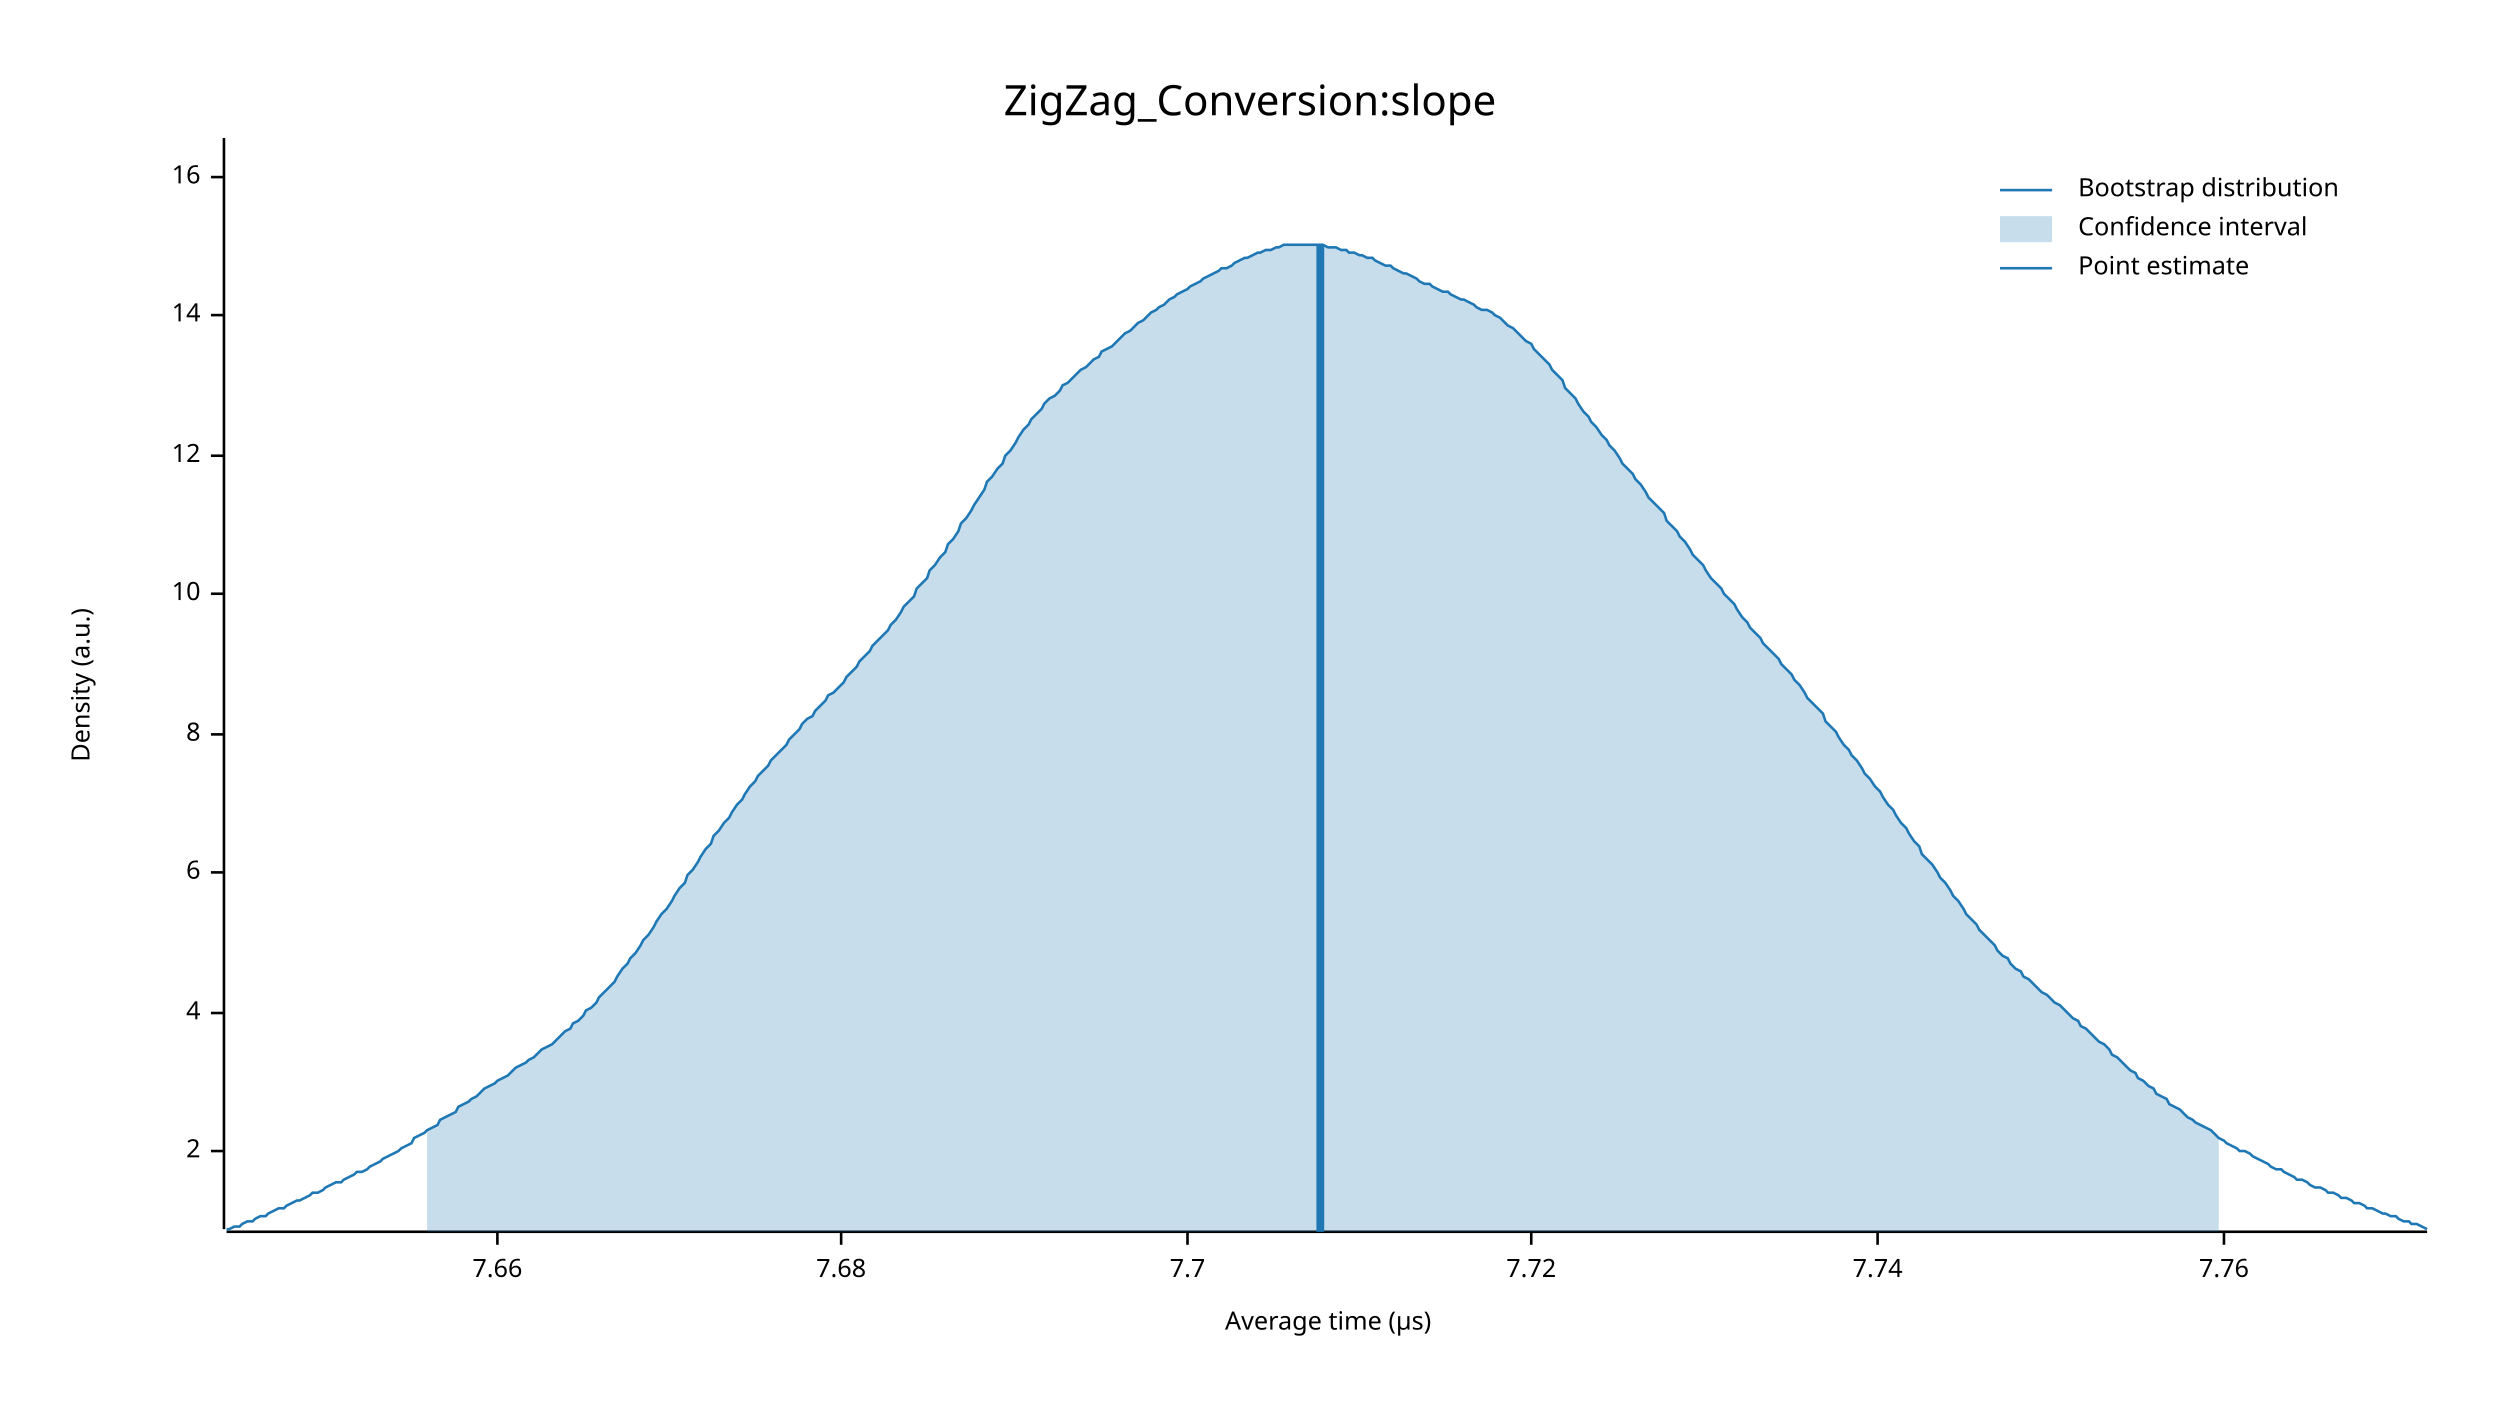
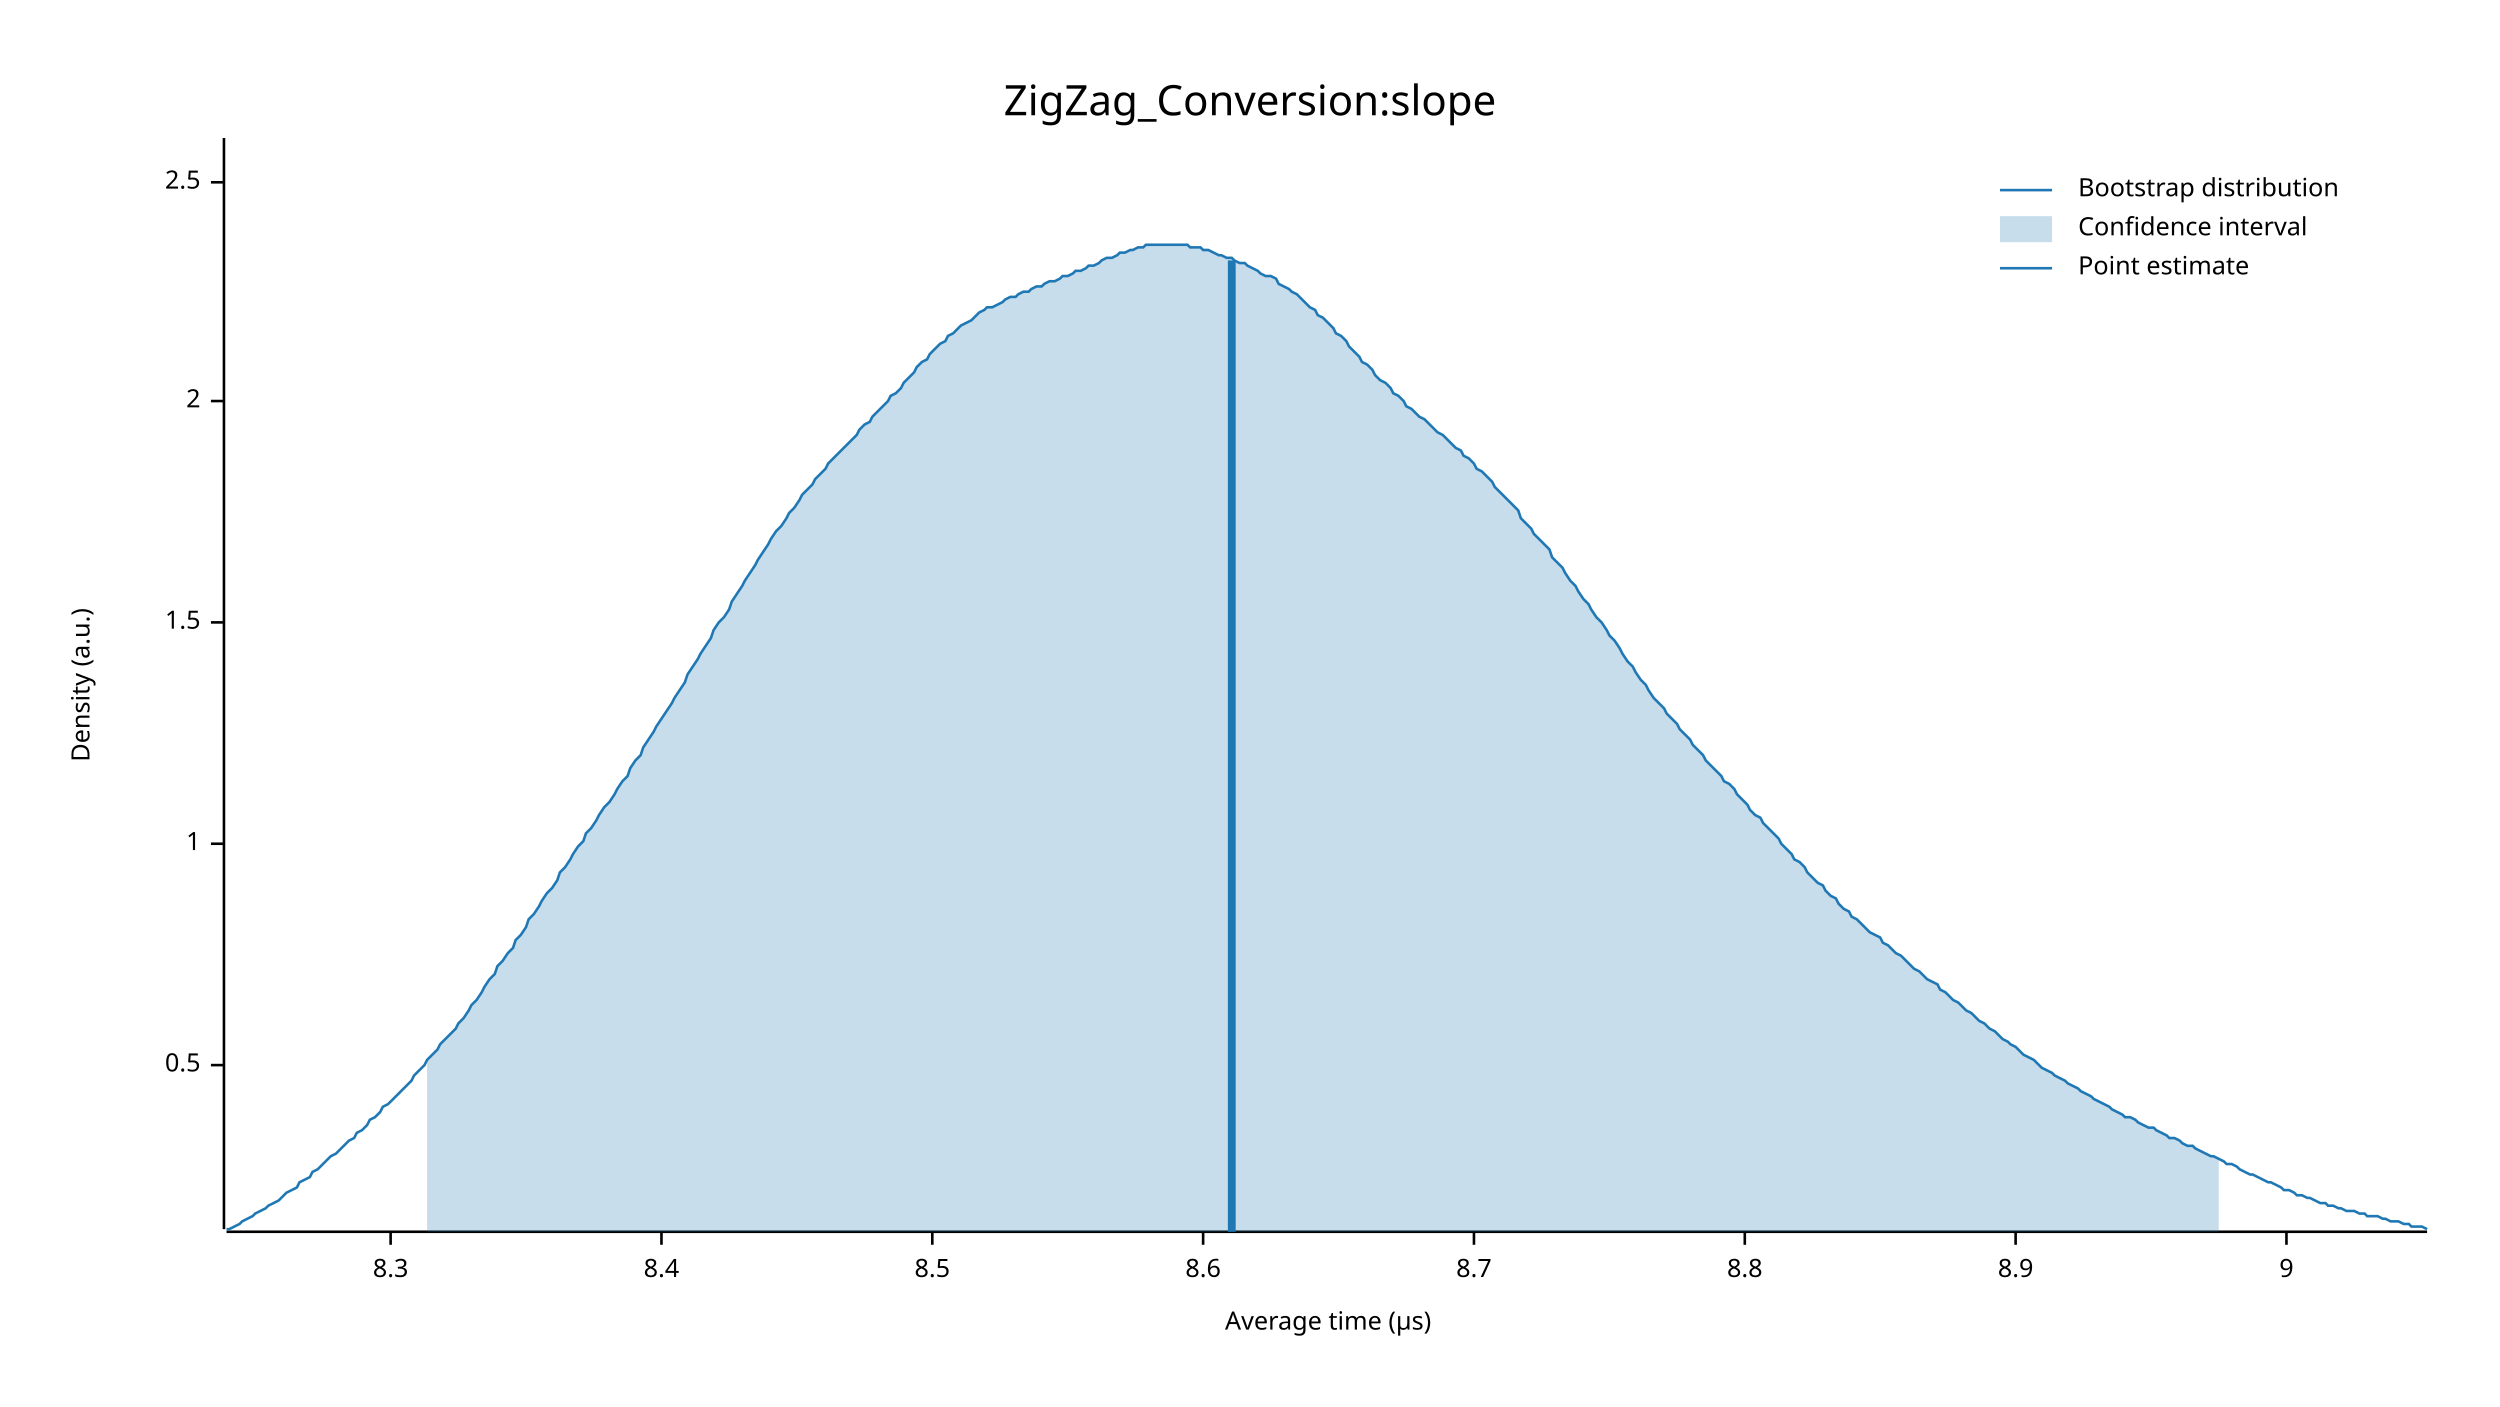
<svg xmlns="http://www.w3.org/2000/svg" width="960" height="540" viewBox="0 0 960 540">
  <text x="480" y="32" dy="0.76em" text-anchor="middle" font-family="sans-serif" font-size="16.129" opacity="1" fill="#000000">
ZigZag_Conversion:slope
</text>
  <text x="27" y="263" dy="0.76em" text-anchor="middle" font-family="sans-serif" font-size="9.677" opacity="1" fill="#000000" transform="rotate(270, 27, 263)">
Density (a.u.)
</text>
  <text x="510" y="513" dy="-0.5ex" text-anchor="middle" font-family="sans-serif" font-size="9.677" opacity="1" fill="#000000">
Average time (µs)
</text>
  <polyline fill="none" opacity="1" stroke="#000000" stroke-width="1" points="86,53 86,472 " />
-   <text x="77" y="442" dy="0.5ex" text-anchor="end" font-family="sans-serif" font-size="9.677" opacity="1" fill="#000000">
+   <text x="77" y="409" dy="0.5ex" text-anchor="end" font-family="sans-serif" font-size="9.677" opacity="1" fill="#000000">
+ 0.5
+ </text>
+   <polyline fill="none" opacity="1" stroke="#000000" stroke-width="1" points="81,409 86,409 " />
+   <text x="77" y="324" dy="0.5ex" text-anchor="end" font-family="sans-serif" font-size="9.677" opacity="1" fill="#000000">
+ 1
+ </text>
+   <polyline fill="none" opacity="1" stroke="#000000" stroke-width="1" points="81,324 86,324 " />
+   <text x="77" y="239" dy="0.5ex" text-anchor="end" font-family="sans-serif" font-size="9.677" opacity="1" fill="#000000">
+ 1.5
+ </text>
+   <polyline fill="none" opacity="1" stroke="#000000" stroke-width="1" points="81,239 86,239 " />
+   <text x="77" y="154" dy="0.5ex" text-anchor="end" font-family="sans-serif" font-size="9.677" opacity="1" fill="#000000">
2
</text>
-   <polyline fill="none" opacity="1" stroke="#000000" stroke-width="1" points="81,442 86,442 " />
-   <text x="77" y="389" dy="0.5ex" text-anchor="end" font-family="sans-serif" font-size="9.677" opacity="1" fill="#000000">
- 4
+   <polyline fill="none" opacity="1" stroke="#000000" stroke-width="1" points="81,154 86,154 " />
+   <text x="77" y="70" dy="0.5ex" text-anchor="end" font-family="sans-serif" font-size="9.677" opacity="1" fill="#000000">
+ 2.5
</text>
-   <polyline fill="none" opacity="1" stroke="#000000" stroke-width="1" points="81,389 86,389 " />
-   <text x="77" y="335" dy="0.5ex" text-anchor="end" font-family="sans-serif" font-size="9.677" opacity="1" fill="#000000">
- 6
+   <polyline fill="none" opacity="1" stroke="#000000" stroke-width="1" points="81,70 86,70 " />
+   <polyline fill="none" opacity="1" stroke="#000000" stroke-width="1" points="87,473 932,473 " />
+   <text x="150" y="483" dy="0.76em" text-anchor="middle" font-family="sans-serif" font-size="9.677" opacity="1" fill="#000000">
+ 8.3
</text>
-   <polyline fill="none" opacity="1" stroke="#000000" stroke-width="1" points="81,335 86,335 " />
-   <text x="77" y="282" dy="0.5ex" text-anchor="end" font-family="sans-serif" font-size="9.677" opacity="1" fill="#000000">
- 8
+   <polyline fill="none" opacity="1" stroke="#000000" stroke-width="1" points="150,473 150,478 " />
+   <text x="254" y="483" dy="0.76em" text-anchor="middle" font-family="sans-serif" font-size="9.677" opacity="1" fill="#000000">
+ 8.4
</text>
-   <polyline fill="none" opacity="1" stroke="#000000" stroke-width="1" points="81,282 86,282 " />
-   <text x="77" y="228" dy="0.5ex" text-anchor="end" font-family="sans-serif" font-size="9.677" opacity="1" fill="#000000">
- 10
+   <polyline fill="none" opacity="1" stroke="#000000" stroke-width="1" points="254,473 254,478 " />
+   <text x="358" y="483" dy="0.76em" text-anchor="middle" font-family="sans-serif" font-size="9.677" opacity="1" fill="#000000">
+ 8.5
</text>
-   <polyline fill="none" opacity="1" stroke="#000000" stroke-width="1" points="81,228 86,228 " />
-   <text x="77" y="175" dy="0.5ex" text-anchor="end" font-family="sans-serif" font-size="9.677" opacity="1" fill="#000000">
- 12
+   <polyline fill="none" opacity="1" stroke="#000000" stroke-width="1" points="358,473 358,478 " />
+   <text x="462" y="483" dy="0.76em" text-anchor="middle" font-family="sans-serif" font-size="9.677" opacity="1" fill="#000000">
+ 8.6
</text>
-   <polyline fill="none" opacity="1" stroke="#000000" stroke-width="1" points="81,175 86,175 " />
-   <text x="77" y="121" dy="0.5ex" text-anchor="end" font-family="sans-serif" font-size="9.677" opacity="1" fill="#000000">
- 14
+   <polyline fill="none" opacity="1" stroke="#000000" stroke-width="1" points="462,473 462,478 " />
+   <text x="566" y="483" dy="0.76em" text-anchor="middle" font-family="sans-serif" font-size="9.677" opacity="1" fill="#000000">
+ 8.7
</text>
-   <polyline fill="none" opacity="1" stroke="#000000" stroke-width="1" points="81,121 86,121 " />
-   <text x="77" y="68" dy="0.5ex" text-anchor="end" font-family="sans-serif" font-size="9.677" opacity="1" fill="#000000">
- 16
+   <polyline fill="none" opacity="1" stroke="#000000" stroke-width="1" points="566,473 566,478 " />
+   <text x="670" y="483" dy="0.76em" text-anchor="middle" font-family="sans-serif" font-size="9.677" opacity="1" fill="#000000">
+ 8.8
</text>
-   <polyline fill="none" opacity="1" stroke="#000000" stroke-width="1" points="81,68 86,68 " />
-   <polyline fill="none" opacity="1" stroke="#000000" stroke-width="1" points="87,473 932,473 " />
-   <text x="191" y="483" dy="0.76em" text-anchor="middle" font-family="sans-serif" font-size="9.677" opacity="1" fill="#000000">
- 7.66
+   <polyline fill="none" opacity="1" stroke="#000000" stroke-width="1" points="670,473 670,478 " />
+   <text x="774" y="483" dy="0.76em" text-anchor="middle" font-family="sans-serif" font-size="9.677" opacity="1" fill="#000000">
+ 8.9
</text>
-   <polyline fill="none" opacity="1" stroke="#000000" stroke-width="1" points="191,473 191,478 " />
-   <text x="323" y="483" dy="0.76em" text-anchor="middle" font-family="sans-serif" font-size="9.677" opacity="1" fill="#000000">
- 7.68
+   <polyline fill="none" opacity="1" stroke="#000000" stroke-width="1" points="774,473 774,478 " />
+   <text x="878" y="483" dy="0.76em" text-anchor="middle" font-family="sans-serif" font-size="9.677" opacity="1" fill="#000000">
+ 9
</text>
-   <polyline fill="none" opacity="1" stroke="#000000" stroke-width="1" points="323,473 323,478 " />
-   <text x="456" y="483" dy="0.76em" text-anchor="middle" font-family="sans-serif" font-size="9.677" opacity="1" fill="#000000">
- 7.7
- </text>
-   <polyline fill="none" opacity="1" stroke="#000000" stroke-width="1" points="456,473 456,478 " />
-   <text x="588" y="483" dy="0.76em" text-anchor="middle" font-family="sans-serif" font-size="9.677" opacity="1" fill="#000000">
- 7.72
- </text>
-   <polyline fill="none" opacity="1" stroke="#000000" stroke-width="1" points="588,473 588,478 " />
-   <text x="721" y="483" dy="0.76em" text-anchor="middle" font-family="sans-serif" font-size="9.677" opacity="1" fill="#000000">
- 7.74
- </text>
-   <polyline fill="none" opacity="1" stroke="#000000" stroke-width="1" points="721,473 721,478 " />
-   <text x="854" y="483" dy="0.76em" text-anchor="middle" font-family="sans-serif" font-size="9.677" opacity="1" fill="#000000">
- 7.76
- </text>
-   <polyline fill="none" opacity="1" stroke="#000000" stroke-width="1" points="854,473 854,478 " />
-   <polyline fill="none" opacity="1" stroke="#1F78B4" stroke-width="1" points="87,472 88,472 90,471 92,471 93,470 95,469 97,469 98,468 100,467 102,467 103,466 105,465 107,464 109,464 110,463 112,462 114,461 115,461 117,460 119,459 120,458 122,458 124,457 125,456 127,455 129,454 131,454 132,453 134,452 136,451 137,450 139,450 141,449 142,448 144,447 146,446 147,445 149,444 151,443 153,442 154,441 156,440 158,439 159,437 161,436 163,435 164,434 166,433 168,432 169,430 171,429 173,428 175,427 176,425 178,424 180,423 181,422 183,421 185,419 186,418 188,417 190,416 191,415 193,414 195,413 197,411 198,410 200,409 202,408 203,407 205,406 207,404 208,403 210,402 212,401 214,399 215,398 217,396 219,395 220,393 222,392 224,390 225,388 227,387 229,385 230,383 232,381 234,379 236,377 237,375 239,372 241,370 242,368 244,366 246,363 247,361 249,359 251,356 252,354 254,351 256,349 258,346 259,344 261,341 263,339 264,336 266,334 268,331 269,329 271,326 273,324 274,321 276,319 278,316 280,314 281,312 283,309 285,307 286,305 288,302 290,300 291,298 293,296 295,294 296,292 298,290 300,288 302,286 303,284 305,282 307,280 308,278 310,276 312,275 313,273 315,271 317,269 318,267 320,266 322,264 324,262 325,260 327,258 329,256 330,254 332,252 334,250 335,248 337,246 339,244 341,242 342,240 344,238 346,235 347,233 349,231 351,229 352,226 354,224 356,222 357,219 359,217 361,214 363,212 364,209 366,207 368,204 369,201 371,199 373,196 374,194 376,191 378,188 379,185 381,183 383,180 385,178 386,175 388,173 390,170 391,168 393,165 395,163 396,161 398,159 400,157 401,155 403,153 405,152 407,150 408,148 410,147 412,145 413,144 415,142 417,141 418,140 420,138 422,137 423,135 425,134 427,133 429,131 430,130 432,128 434,127 435,126 437,124 439,123 440,122 442,120 444,119 445,118 447,117 449,115 451,114 452,113 454,112 456,111 457,110 459,109 461,108 462,107 464,106 466,105 468,104 469,103 471,103 473,102 474,101 476,100 478,99 479,99 481,98 483,97 484,97 486,96 488,96 490,95 491,95 493,94 495,94 496,94 498,94 500,94 501,94 503,94 505,94 506,94 508,94 510,95 512,95 513,95 515,96 517,96 518,97 520,97 522,98 523,98 525,99 527,99 528,100 530,101 532,102 534,102 535,103 537,104 539,105 540,105 542,106 544,107 545,108 547,109 549,109 550,110 552,111 554,112 556,112 557,113 559,114 561,115 562,115 564,116 566,117 567,118 569,119 571,119 573,120 574,121 576,122 578,124 579,125 581,126 583,128 584,129 586,131 588,132 589,134 591,136 593,138 595,140 596,142 598,144 600,146 601,149 603,151 605,153 606,155 608,158 610,160 611,162 613,164 615,167 617,169 618,171 620,173 622,176 623,178 625,180 627,182 628,184 630,186 632,189 633,191 635,193 637,195 639,197 640,200 642,202 644,204 645,206 647,208 649,211 650,213 652,215 654,217 655,219 657,222 659,224 661,226 662,228 664,230 666,232 667,234 669,237 671,239 672,241 674,243 676,245 677,247 679,249 681,251 683,253 684,255 686,257 688,259 689,261 691,263 693,266 694,268 696,270 698,272 700,274 701,277 703,279 705,281 706,283 708,286 710,288 711,290 713,292 715,295 716,297 718,299 720,302 722,304 723,306 725,309 727,311 728,313 730,316 732,318 733,320 735,323 737,325 738,328 740,330 742,332 744,335 745,337 747,339 749,342 750,344 752,346 754,349 755,351 757,353 759,355 760,357 762,359 764,361 766,363 767,365 769,367 771,368 772,370 774,372 776,373 777,375 779,376 781,378 782,379 784,381 786,382 788,384 789,385 791,386 793,388 794,389 796,391 798,392 799,394 801,395 803,397 804,398 806,400 808,401 810,403 811,405 813,406 815,408 816,409 818,411 820,412 821,414 823,415 825,417 827,418 828,420 830,421 832,422 833,424 835,425 837,426 838,427 840,429 842,430 843,431 845,432 847,433 849,434 850,435 852,437 854,438 855,439 857,440 859,441 860,442 862,442 864,443 865,444 867,445 869,446 871,447 872,448 874,449 876,449 877,450 879,451 881,452 882,453 884,453 886,454 887,455 889,456 891,456 893,457 894,458 896,458 898,459 899,460 901,460 903,461 904,462 906,462 908,463 909,464 911,464 913,465 915,466 916,466 918,467 920,467 921,468 923,469 925,469 926,470 928,470 930,471 932,472 " />
-   <polygon opacity="0.25" fill="#1F78B4" points="164,434 166,433 168,432 169,430 171,429 173,428 175,427 176,425 178,424 180,423 181,422 183,421 185,419 186,418 188,417 190,416 191,415 193,414 195,413 197,411 198,410 200,409 202,408 203,407 205,406 207,404 208,403 210,402 212,401 214,399 215,398 217,396 219,395 220,393 222,392 224,390 225,388 227,387 229,385 230,383 232,381 234,379 236,377 237,375 239,372 241,370 242,368 244,366 246,363 247,361 249,359 251,356 252,354 254,351 256,349 258,346 259,344 261,341 263,339 264,336 266,334 268,331 269,329 271,326 273,324 274,321 276,319 278,316 280,314 281,312 283,309 285,307 286,305 288,302 290,300 291,298 293,296 295,294 296,292 298,290 300,288 302,286 303,284 305,282 307,280 308,278 310,276 312,275 313,273 315,271 317,269 318,267 320,266 322,264 324,262 325,260 327,258 329,256 330,254 332,252 334,250 335,248 337,246 339,244 341,242 342,240 344,238 346,235 347,233 349,231 351,229 352,226 354,224 356,222 357,219 359,217 361,214 363,212 364,209 366,207 368,204 369,201 371,199 373,196 374,194 376,191 378,188 379,185 381,183 383,180 385,178 386,175 388,173 390,170 391,168 393,165 395,163 396,161 398,159 400,157 401,155 403,153 405,152 407,150 408,148 410,147 412,145 413,144 415,142 417,141 418,140 420,138 422,137 423,135 425,134 427,133 429,131 430,130 432,128 434,127 435,126 437,124 439,123 440,122 442,120 444,119 445,118 447,117 449,115 451,114 452,113 454,112 456,111 457,110 459,109 461,108 462,107 464,106 466,105 468,104 469,103 471,103 473,102 474,101 476,100 478,99 479,99 481,98 483,97 484,97 486,96 488,96 490,95 491,95 493,94 495,94 496,94 498,94 500,94 501,94 503,94 505,94 506,94 508,94 510,95 512,95 513,95 515,96 517,96 518,97 520,97 522,98 523,98 525,99 527,99 528,100 530,101 532,102 534,102 535,103 537,104 539,105 540,105 542,106 544,107 545,108 547,109 549,109 550,110 552,111 554,112 556,112 557,113 559,114 561,115 562,115 564,116 566,117 567,118 569,119 571,119 573,120 574,121 576,122 578,124 579,125 581,126 583,128 584,129 586,131 588,132 589,134 591,136 593,138 595,140 596,142 598,144 600,146 601,149 603,151 605,153 606,155 608,158 610,160 611,162 613,164 615,167 617,169 618,171 620,173 622,176 623,178 625,180 627,182 628,184 630,186 632,189 633,191 635,193 637,195 639,197 640,200 642,202 644,204 645,206 647,208 649,211 650,213 652,215 654,217 655,219 657,222 659,224 661,226 662,228 664,230 666,232 667,234 669,237 671,239 672,241 674,243 676,245 677,247 679,249 681,251 683,253 684,255 686,257 688,259 689,261 691,263 693,266 694,268 696,270 698,272 700,274 701,277 703,279 705,281 706,283 708,286 710,288 711,290 713,292 715,295 716,297 718,299 720,302 722,304 723,306 725,309 727,311 728,313 730,316 732,318 733,320 735,323 737,325 738,328 740,330 742,332 744,335 745,337 747,339 749,342 750,344 752,346 754,349 755,351 757,353 759,355 760,357 762,359 764,361 766,363 767,365 769,367 771,368 772,370 774,372 776,373 777,375 779,376 781,378 782,379 784,381 786,382 788,384 789,385 791,386 793,388 794,389 796,391 798,392 799,394 801,395 803,397 804,398 806,400 808,401 810,403 811,405 813,406 815,408 816,409 818,411 820,412 821,414 823,415 825,417 827,418 828,420 830,421 832,422 833,424 835,425 837,426 838,427 840,429 842,430 843,431 845,432 847,433 849,434 850,435 852,437 852,473 164,473 " />
-   <polyline fill="none" opacity="1" stroke="#1F78B4" stroke-width="3" points="507,473 507,94 " />
+   <polyline fill="none" opacity="1" stroke="#000000" stroke-width="1" points="878,473 878,478 " />
+   <polyline fill="none" opacity="1" stroke="#1F78B4" stroke-width="1" points="87,472 88,472 90,471 92,470 93,469 95,468 97,467 98,466 100,465 102,464 103,463 105,462 107,461 109,459 110,458 112,457 114,456 115,454 117,453 119,452 120,450 122,449 124,447 125,446 127,444 129,443 131,441 132,440 134,438 136,437 137,435 139,434 141,432 142,430 144,429 146,427 147,425 149,424 151,422 153,420 154,419 156,417 158,415 159,413 161,411 163,409 164,407 166,405 168,403 169,401 171,399 173,397 175,395 176,393 178,391 180,388 181,386 183,384 185,381 186,379 188,376 190,374 191,371 193,369 195,366 197,364 198,361 200,359 202,356 203,353 205,351 207,348 208,346 210,343 212,341 214,338 215,335 217,333 219,330 220,328 222,325 224,323 225,320 227,318 229,315 230,313 232,310 234,308 236,305 237,303 239,300 241,298 242,295 244,292 246,290 247,287 249,284 251,281 252,279 254,276 256,273 258,270 259,268 261,265 263,262 264,259 266,256 268,253 269,251 271,248 273,245 274,242 276,239 278,237 280,234 281,231 283,228 285,225 286,223 288,220 290,217 291,215 293,212 295,209 296,207 298,204 300,202 302,199 303,197 305,195 307,192 308,190 310,188 312,186 313,184 315,182 317,180 318,178 320,176 322,174 324,172 325,171 327,169 329,167 330,165 332,163 334,162 335,160 337,158 339,156 341,154 342,152 344,151 346,149 347,147 349,145 351,143 352,141 354,139 356,138 357,136 359,134 361,132 363,131 364,129 366,128 368,126 369,125 371,124 373,123 374,122 376,120 378,119 379,118 381,118 383,117 385,116 386,115 388,114 390,114 391,113 393,112 395,112 396,111 398,110 400,110 401,109 403,108 405,108 407,107 408,106 410,106 412,105 413,104 415,104 417,103 418,102 420,102 422,101 423,100 425,99 427,99 429,98 430,97 432,97 434,96 435,96 437,95 439,95 440,94 442,94 444,94 445,94 447,94 449,94 451,94 452,94 454,94 456,94 457,95 459,95 461,95 462,96 464,96 466,97 468,98 469,98 471,99 473,99 474,100 476,101 478,101 479,102 481,103 483,104 484,105 486,106 488,106 490,107 491,109 493,110 495,111 496,112 498,113 500,115 501,116 503,118 505,119 506,121 508,122 510,124 512,126 513,128 515,129 517,131 518,133 520,135 522,137 523,139 525,140 527,142 528,144 530,146 532,147 534,149 535,151 537,152 539,154 540,156 542,157 544,159 545,160 547,161 549,163 550,164 552,166 554,167 556,169 557,170 559,172 561,173 562,175 564,176 566,178 567,180 569,181 571,183 573,185 574,187 576,189 578,191 579,192 581,194 583,196 584,199 586,201 588,203 589,205 591,207 593,209 595,211 596,214 598,216 600,218 601,220 603,223 605,225 606,227 608,230 610,232 611,234 613,237 615,239 617,242 618,244 620,246 622,249 623,251 625,254 627,256 628,258 630,261 632,263 633,265 635,268 637,270 639,272 640,274 642,276 644,278 645,280 647,282 649,284 650,286 652,288 654,290 655,292 657,294 659,296 661,298 662,300 664,301 666,303 667,305 669,307 671,309 672,311 674,313 676,314 677,316 679,318 681,320 683,322 684,324 686,326 688,328 689,330 691,331 693,333 694,335 696,337 698,339 700,340 701,342 703,344 705,345 706,347 708,349 710,350 711,352 713,353 715,355 716,356 718,358 720,359 722,360 723,362 725,363 727,365 728,366 730,367 732,369 733,370 735,372 737,373 738,374 740,376 742,377 744,378 745,380 747,381 749,383 750,384 752,385 754,387 755,388 757,389 759,391 760,392 762,393 764,395 766,396 767,397 769,399 771,400 772,401 774,402 776,404 777,405 779,406 781,407 782,408 784,410 786,411 788,412 789,413 791,414 793,415 794,416 796,417 798,418 799,419 801,420 803,421 804,422 806,423 808,424 810,425 811,426 813,427 815,428 816,429 818,429 820,430 821,431 823,432 825,433 827,433 828,434 830,435 832,436 833,437 835,437 837,438 838,439 840,440 842,440 843,441 845,442 847,443 849,444 850,444 852,445 854,446 855,447 857,447 859,448 860,449 862,450 864,451 865,451 867,452 869,453 871,454 872,454 874,455 876,456 877,457 879,457 881,458 882,459 884,459 886,460 887,460 889,461 891,462 893,462 894,463 896,463 898,464 899,464 901,465 903,465 904,465 906,466 908,466 909,467 911,467 913,467 915,468 916,468 918,469 920,469 921,469 923,470 925,470 926,471 928,471 930,471 932,472 " />
+   <polygon opacity="0.25" fill="#1F78B4" points="164,407 166,405 168,403 169,401 171,399 173,397 175,395 176,393 178,391 180,388 181,386 183,384 185,381 186,379 188,376 190,374 191,371 193,369 195,366 197,364 198,361 200,359 202,356 203,353 205,351 207,348 208,346 210,343 212,341 214,338 215,335 217,333 219,330 220,328 222,325 224,323 225,320 227,318 229,315 230,313 232,310 234,308 236,305 237,303 239,300 241,298 242,295 244,292 246,290 247,287 249,284 251,281 252,279 254,276 256,273 258,270 259,268 261,265 263,262 264,259 266,256 268,253 269,251 271,248 273,245 274,242 276,239 278,237 280,234 281,231 283,228 285,225 286,223 288,220 290,217 291,215 293,212 295,209 296,207 298,204 300,202 302,199 303,197 305,195 307,192 308,190 310,188 312,186 313,184 315,182 317,180 318,178 320,176 322,174 324,172 325,171 327,169 329,167 330,165 332,163 334,162 335,160 337,158 339,156 341,154 342,152 344,151 346,149 347,147 349,145 351,143 352,141 354,139 356,138 357,136 359,134 361,132 363,131 364,129 366,128 368,126 369,125 371,124 373,123 374,122 376,120 378,119 379,118 381,118 383,117 385,116 386,115 388,114 390,114 391,113 393,112 395,112 396,111 398,110 400,110 401,109 403,108 405,108 407,107 408,106 410,106 412,105 413,104 415,104 417,103 418,102 420,102 422,101 423,100 425,99 427,99 429,98 430,97 432,97 434,96 435,96 437,95 439,95 440,94 442,94 444,94 445,94 447,94 449,94 451,94 452,94 454,94 456,94 457,95 459,95 461,95 462,96 464,96 466,97 468,98 469,98 471,99 473,99 474,100 476,101 478,101 479,102 481,103 483,104 484,105 486,106 488,106 490,107 491,109 493,110 495,111 496,112 498,113 500,115 501,116 503,118 505,119 506,121 508,122 510,124 512,126 513,128 515,129 517,131 518,133 520,135 522,137 523,139 525,140 527,142 528,144 530,146 532,147 534,149 535,151 537,152 539,154 540,156 542,157 544,159 545,160 547,161 549,163 550,164 552,166 554,167 556,169 557,170 559,172 561,173 562,175 564,176 566,178 567,180 569,181 571,183 573,185 574,187 576,189 578,191 579,192 581,194 583,196 584,199 586,201 588,203 589,205 591,207 593,209 595,211 596,214 598,216 600,218 601,220 603,223 605,225 606,227 608,230 610,232 611,234 613,237 615,239 617,242 618,244 620,246 622,249 623,251 625,254 627,256 628,258 630,261 632,263 633,265 635,268 637,270 639,272 640,274 642,276 644,278 645,280 647,282 649,284 650,286 652,288 654,290 655,292 657,294 659,296 661,298 662,300 664,301 666,303 667,305 669,307 671,309 672,311 674,313 676,314 677,316 679,318 681,320 683,322 684,324 686,326 688,328 689,330 691,331 693,333 694,335 696,337 698,339 700,340 701,342 703,344 705,345 706,347 708,349 710,350 711,352 713,353 715,355 716,356 718,358 720,359 722,360 723,362 725,363 727,365 728,366 730,367 732,369 733,370 735,372 737,373 738,374 740,376 742,377 744,378 745,380 747,381 749,383 750,384 752,385 754,387 755,388 757,389 759,391 760,392 762,393 764,395 766,396 767,397 769,399 771,400 772,401 774,402 776,404 777,405 779,406 781,407 782,408 784,410 786,411 788,412 789,413 791,414 793,415 794,416 796,417 798,418 799,419 801,420 803,421 804,422 806,423 808,424 810,425 811,426 813,427 815,428 816,429 818,429 820,430 821,431 823,432 825,433 827,433 828,434 830,435 832,436 833,437 835,437 837,438 838,439 840,440 842,440 843,441 845,442 847,443 849,444 850,444 852,445 852,473 164,473 " />
+   <polyline fill="none" opacity="1" stroke="#1F78B4" stroke-width="3" points="473,473 473,100 " />
  <text x="798" y="68" dy="0.76em" text-anchor="start" font-family="sans-serif" font-size="9.677" opacity="1" fill="#000000">
Bootstrap distribution
</text>
  <text x="798" y="83" dy="0.76em" text-anchor="start" font-family="sans-serif" font-size="9.677" opacity="1" fill="#000000">
Confidence interval
</text>
  <text x="798" y="98" dy="0.76em" text-anchor="start" font-family="sans-serif" font-size="9.677" opacity="1" fill="#000000">
Point estimate
</text>
  <polyline fill="none" opacity="1" stroke="#1F78B4" stroke-width="1" points="768,73 788,73 " />
  <rect x="768" y="83" width="20" height="10" opacity="0.25" fill="#1F78B4" stroke="none" />
  <polyline fill="none" opacity="1" stroke="#1F78B4" stroke-width="1" points="768,103 788,103 " />
</svg>
